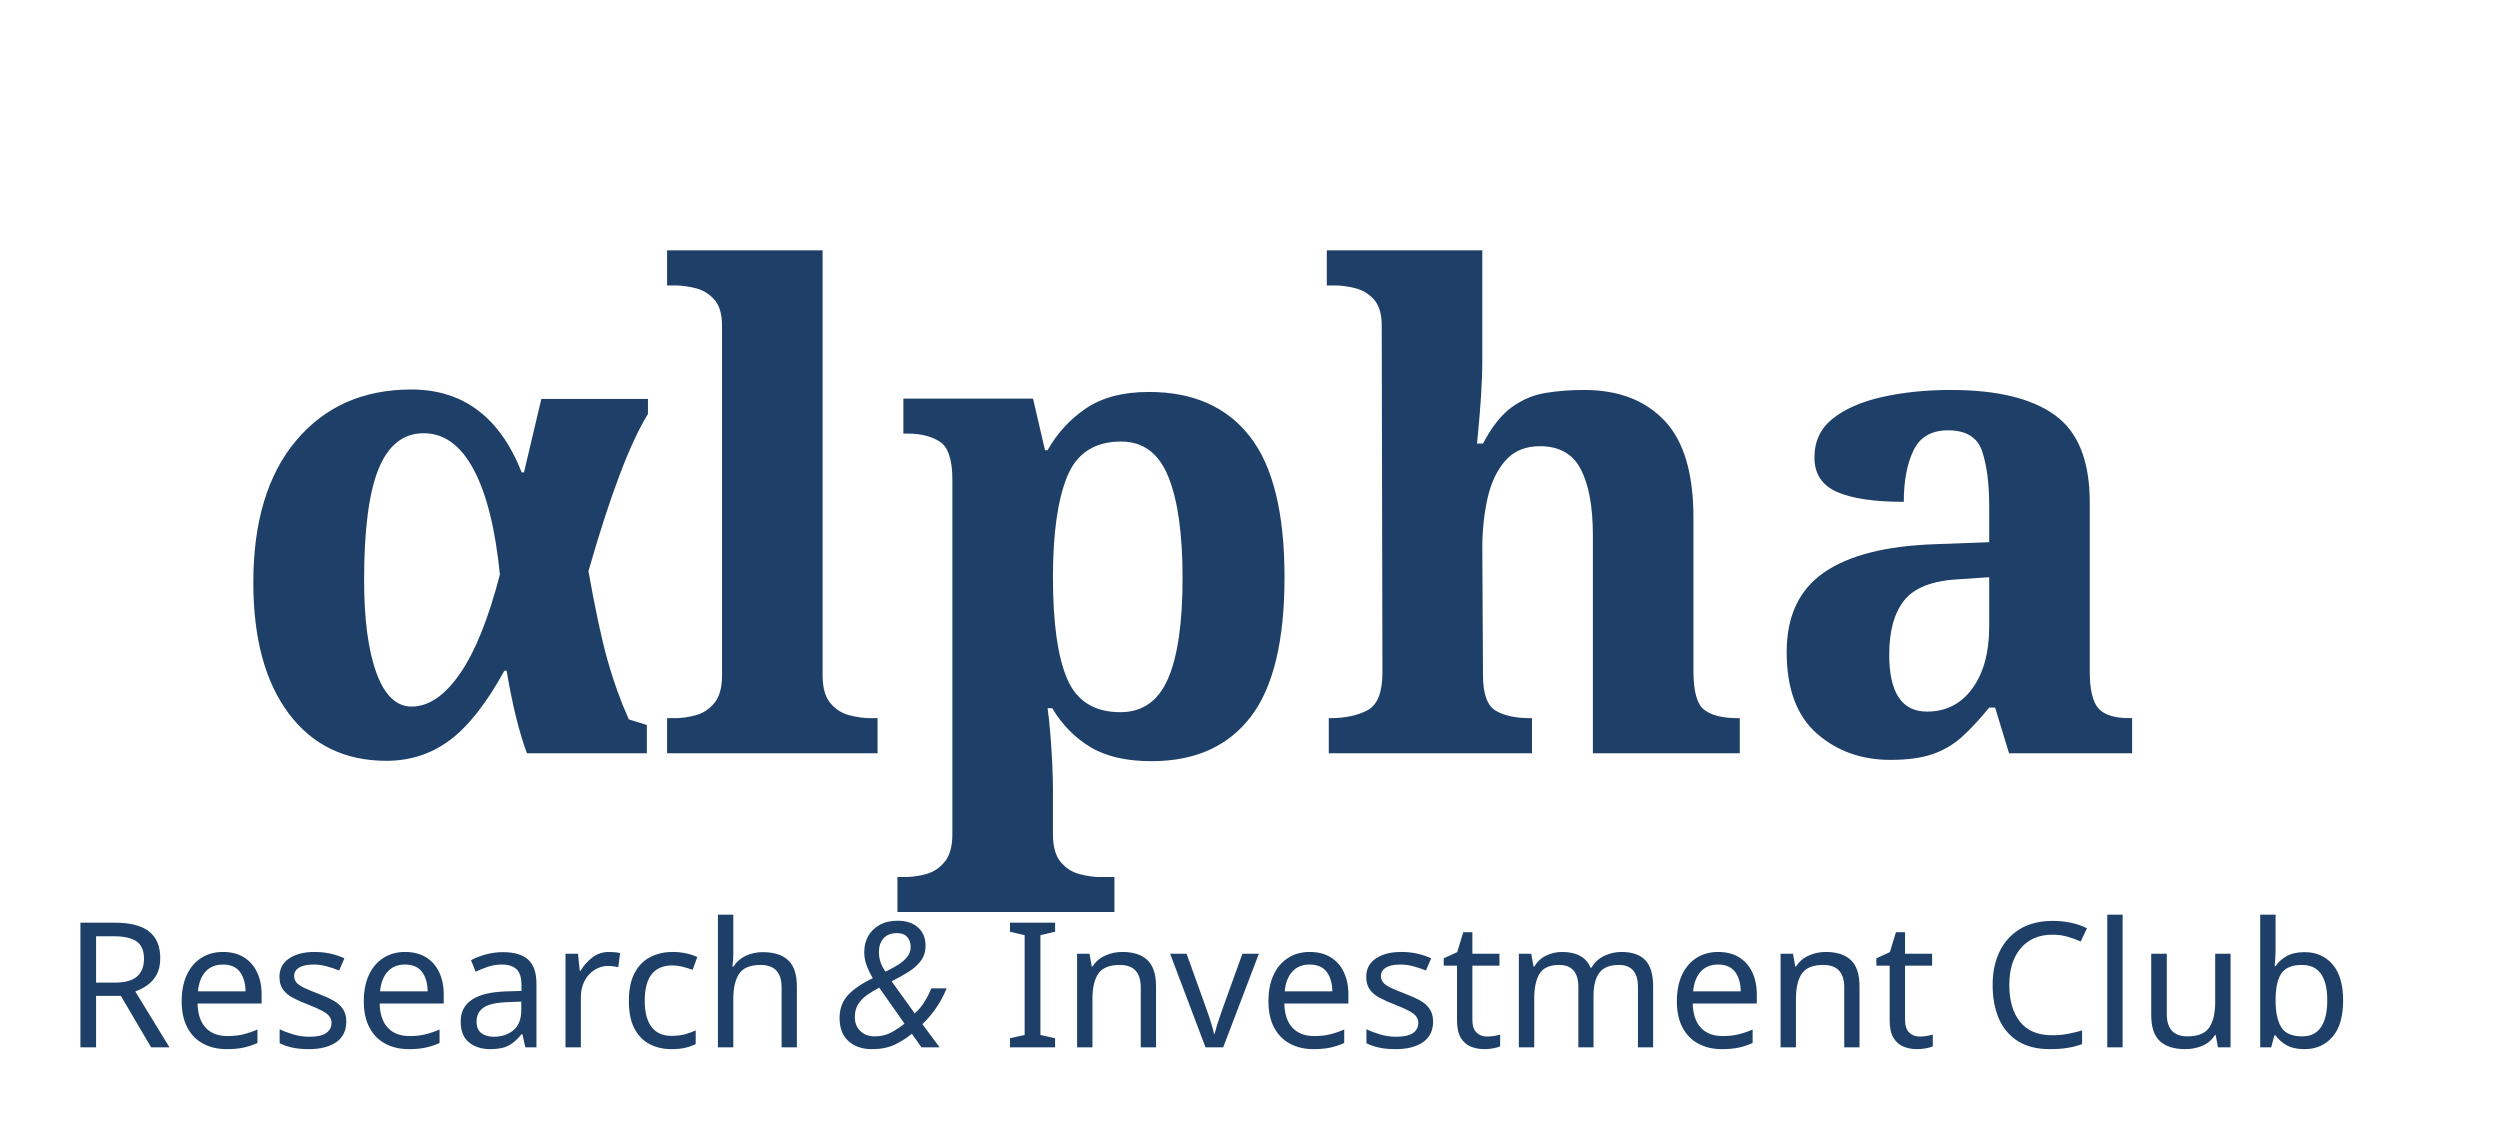
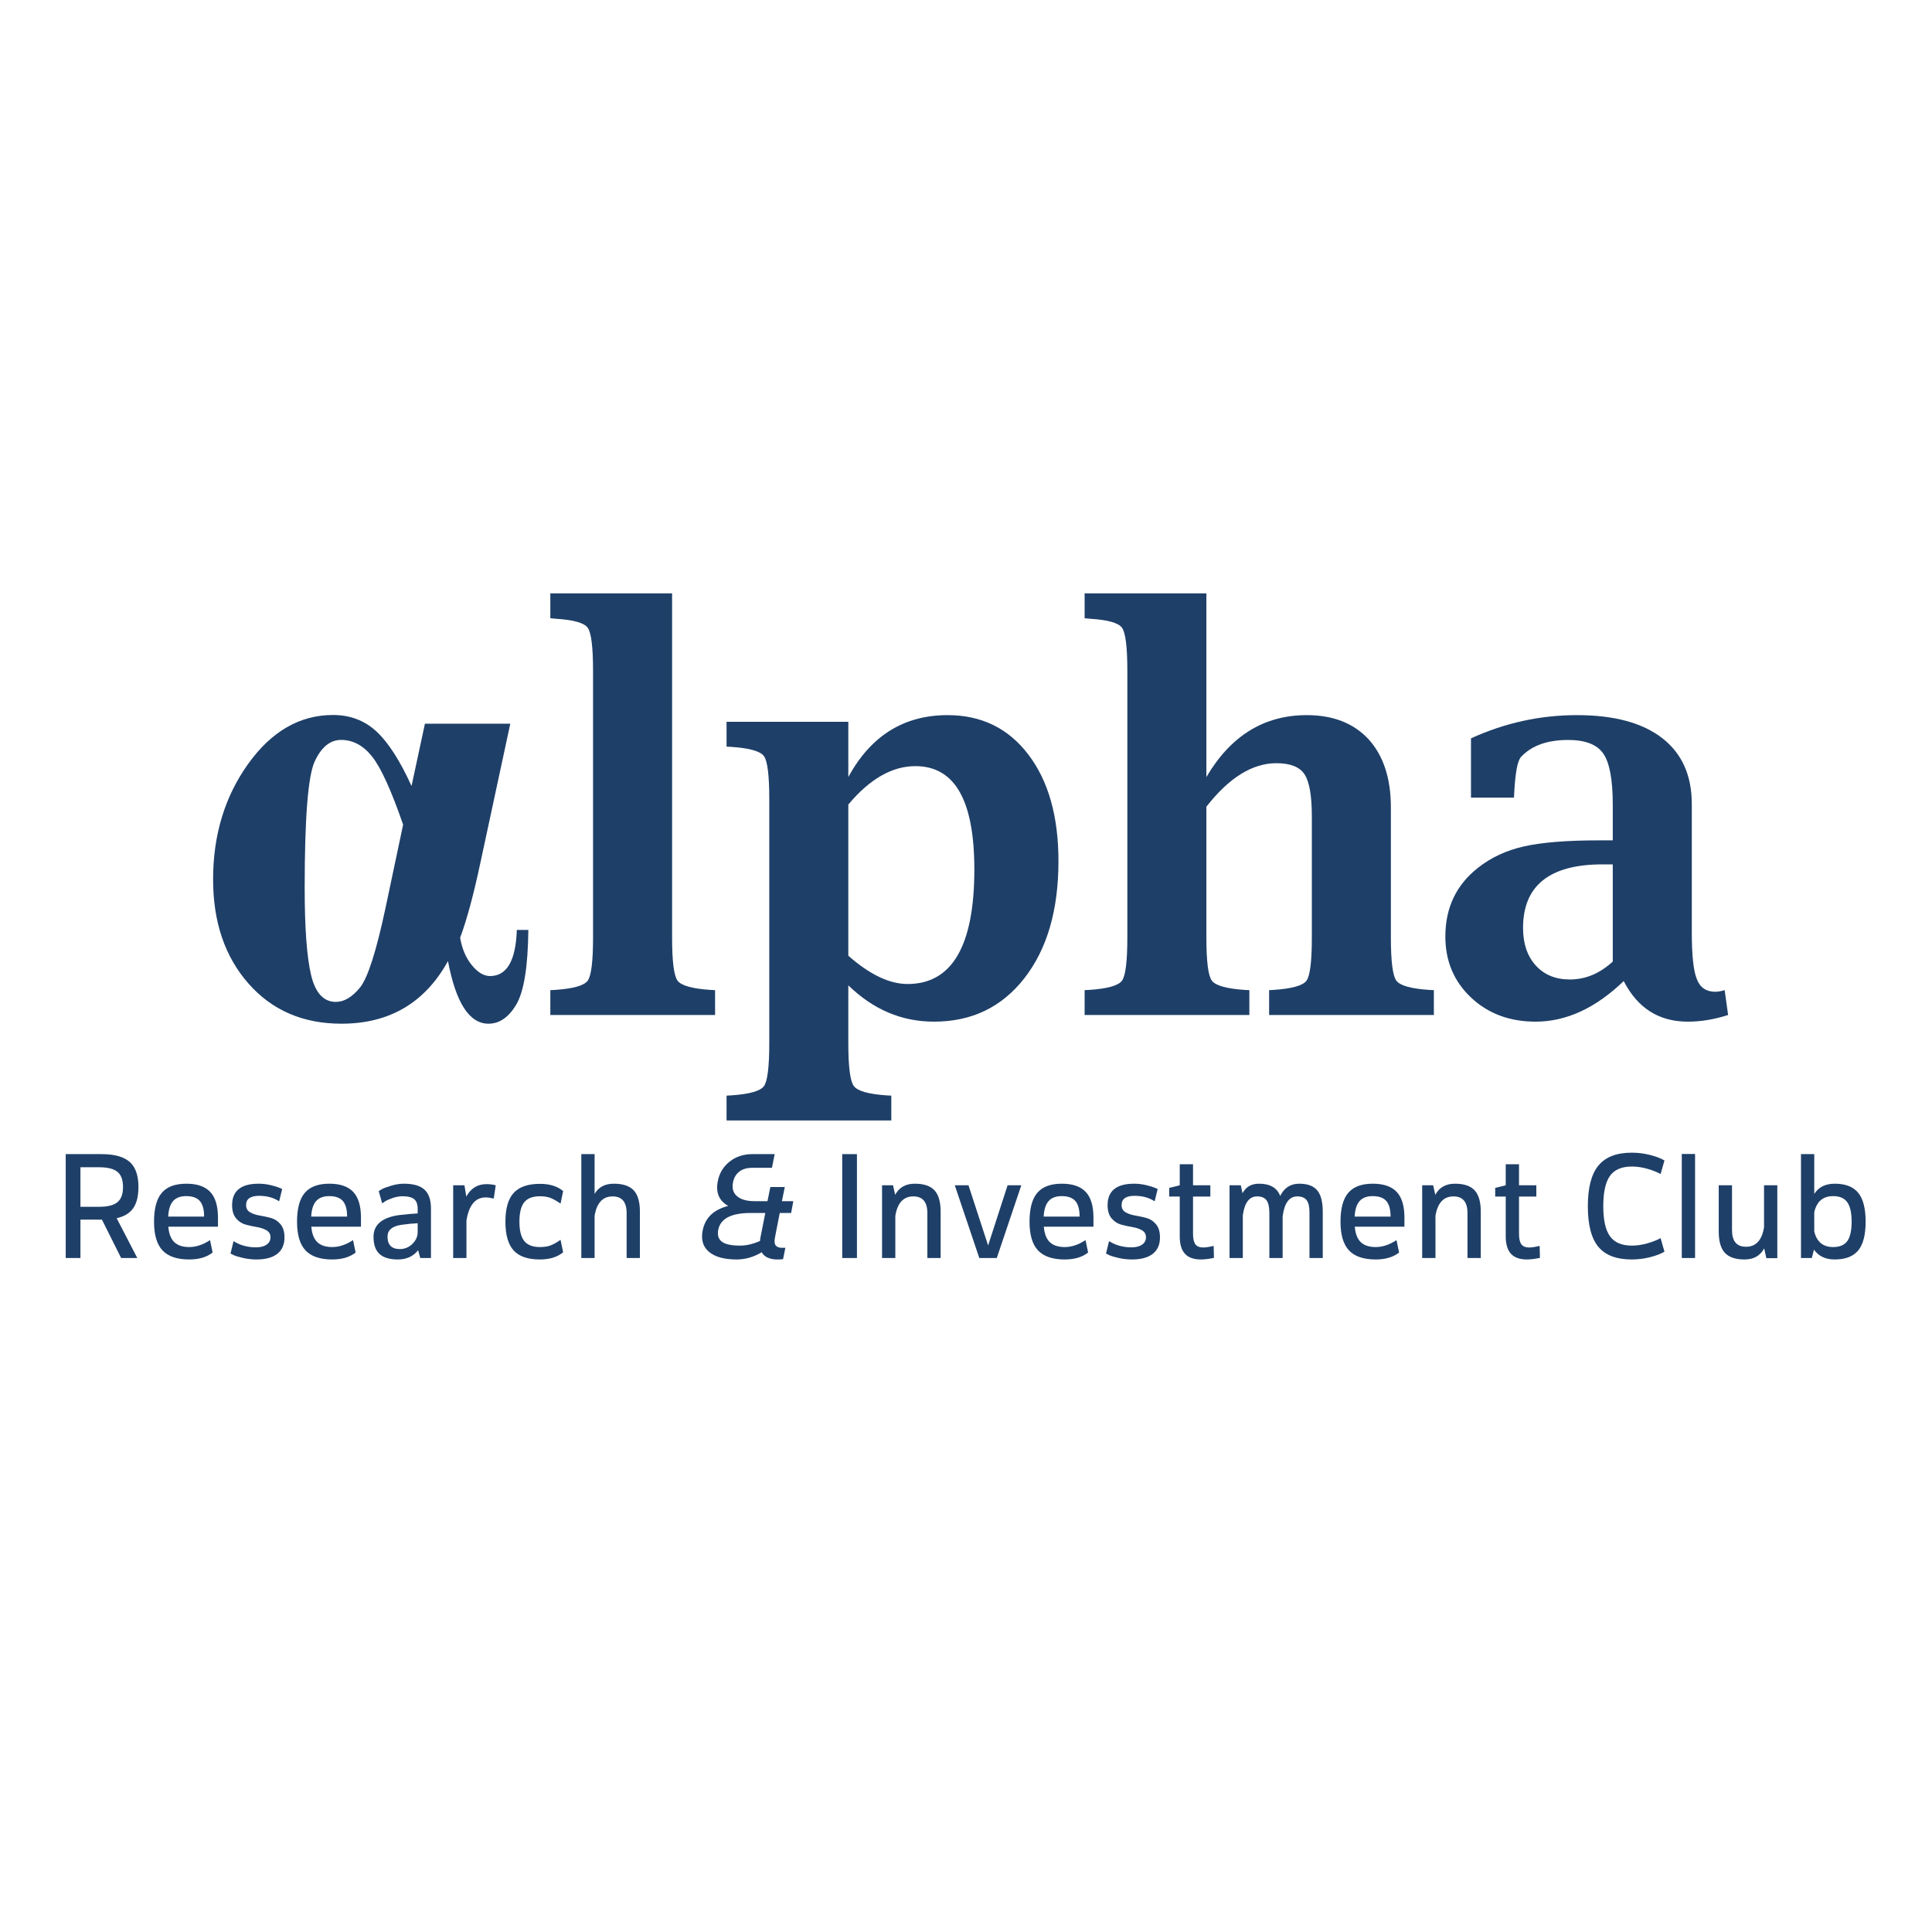
- <svg xmlns="http://www.w3.org/2000/svg" width="100%" height="100%" viewBox="0 480 2527 1150" version="1.1" xml:space="preserve" style="fill-rule:evenodd;clip-rule:evenodd;stroke-linejoin:round;stroke-miterlimit:2;">
+ <svg xmlns="http://www.w3.org/2000/svg" width="100%" height="100%" viewBox="0 0 2363 2363" version="1.1" xml:space="preserve" style="fill-rule:evenodd;clip-rule:evenodd;stroke-linejoin:round;stroke-miterlimit:2;">
  <g transform="matrix(6.415849,0,0,6.415849,-3224.282,-652.2425)">
-     <text x="538.007px" y="295.152px" style="font-family:'TimesNewRomanPS-BoldMT', 'Times New Roman', serif;font-weight:700;font-size:121.621px;fill:rgb(30,63,104);">α</text>
-     <text x="605.884px" y="295.152px" style="font-family:'LucidaBright-Demi', 'Lucida Bright', serif;font-weight:600;font-size:104.246px;fill:rgb(30,63,104);">lpha</text>
-     <text x="512.547px" y="341.484px" style="font-family:'EBCorp-Medium', 'EB Corp';font-size:27.509px;fill:rgb(30,63,104);">Research</text>
-     <text x="633.946px" y="341.484px" style="font-family:'EBCorp-MediumOblique', 'EB Corp';font-style:italic;font-size:27.509px;fill:rgb(30,63,104);">&amp;</text>
-     <g transform="matrix(27.50946,0,0,27.50946,859.3314,341.4837)">
-         </g>
-     <text x="660.576px" y="341.484px" style="font-family:'EBCorp-Medium', 'EB Corp';font-size:27.509px;fill:rgb(30,63,104);">Investment Club</text>
+     <path d="M583.555,239.627L599.827,239.627L594.185,265.875C592.839,272.209 591.533,277.059 590.266,280.424C590.622,282.523 591.364,284.265 592.493,285.65C593.621,287.036 594.779,287.729 595.967,287.729C599.173,287.729 600.876,284.799 601.074,278.94L603.271,278.94C603.192,285.947 602.43,290.678 600.985,293.133C599.54,295.587 597.768,296.815 595.67,296.815C592.027,296.815 589.454,292.836 587.95,284.878C583.555,292.836 576.785,296.815 567.64,296.815C560.316,296.815 554.407,294.261 549.913,289.154C545.42,284.047 543.173,277.435 543.173,269.319C543.173,260.847 545.4,253.503 549.854,247.288C554.308,241.072 559.702,237.964 566.037,237.964C569.283,237.964 572.034,239.003 574.291,241.082C576.548,243.16 578.785,246.634 581.002,251.504L583.555,239.627ZM579.398,258.868C577.142,252.335 575.172,248.01 573.489,245.892C571.807,243.774 569.837,242.715 567.581,242.715C565.482,242.715 563.8,244.091 562.533,246.842C561.266,249.594 560.632,257.621 560.632,270.923C560.632,278.564 561.038,284.096 561.85,287.521C562.661,290.945 564.235,292.658 566.571,292.658C568.155,292.658 569.689,291.747 571.173,289.926C572.658,288.105 574.291,282.998 576.073,274.605L579.398,258.868Z" style="fill:rgb(30,63,104);fill-rule:nonzero;" />
+     <path d="M630.673,214.778L630.673,280.39C630.673,284.938 631.021,287.678 631.716,288.611C632.412,289.544 634.474,290.13 637.901,290.367L638.868,290.418L638.868,295.152L607.462,295.152L607.462,290.418L608.429,290.367C611.856,290.13 613.909,289.544 614.588,288.611C615.267,287.678 615.606,284.938 615.606,280.39L615.606,229.54C615.606,225.015 615.267,222.281 614.588,221.335C613.909,220.39 611.856,219.816 608.429,219.613L607.462,219.512L607.462,214.778L630.673,214.778Z" style="fill:rgb(30,63,104);fill-rule:nonzero;" />
+     <path d="M664.268,289.502L664.268,300.497C664.268,305.01 664.616,307.742 665.311,308.692C666.007,309.642 668.069,310.236 671.496,310.473L672.463,310.524L672.463,315.258L641.057,315.258L641.057,310.524L642.024,310.473C645.451,310.236 647.504,309.65 648.183,308.717C648.862,307.784 649.201,305.044 649.201,300.497L649.201,254.023C649.201,249.476 648.862,246.736 648.183,245.803C647.504,244.87 645.451,244.284 642.024,244.047L641.057,243.996L641.057,239.262L664.268,239.262L664.268,249.799C666.406,245.862 669.053,242.91 672.209,240.942C675.365,238.974 679.029,237.99 683.203,237.99C689.651,237.99 694.783,240.501 698.601,245.523C702.419,250.545 704.328,257.315 704.328,265.833C704.328,275.131 702.173,282.554 697.863,288.102C693.553,293.65 687.801,296.424 680.607,296.424C677.519,296.424 674.618,295.848 671.903,294.694C669.188,293.54 666.643,291.809 664.268,289.502ZM664.268,283.852C666.304,285.65 668.264,286.999 670.147,287.898C672.03,288.798 673.838,289.247 675.568,289.247C679.81,289.247 682.991,287.423 685.112,283.775C687.233,280.128 688.294,274.673 688.294,267.411C688.294,260.827 687.36,255.898 685.494,252.624C683.628,249.349 680.811,247.712 677.044,247.712C674.839,247.712 672.667,248.323 670.529,249.544C668.391,250.766 666.304,252.598 664.268,255.042L664.268,283.852Z" style="fill:rgb(30,63,104);fill-rule:nonzero;" />
+     <path d="M732.527,249.799C734.835,245.862 737.583,242.91 740.773,240.942C743.963,238.974 747.594,237.99 751.666,237.99C756.688,237.99 760.625,239.534 763.475,242.622C766.292,245.744 767.7,250.07 767.7,255.601L767.7,280.39C767.7,284.938 768.048,287.678 768.743,288.611C769.439,289.544 771.501,290.13 774.928,290.367L775.895,290.418L775.895,295.152L744.489,295.152L744.489,290.418L745.405,290.367C748.866,290.13 750.936,289.544 751.615,288.611C752.294,287.678 752.633,284.938 752.633,280.39L752.633,257.332C752.633,253.362 752.166,250.672 751.233,249.264C750.3,247.856 748.51,247.152 745.863,247.152C743.59,247.152 741.341,247.839 739.119,249.213C736.896,250.588 734.699,252.666 732.527,255.449L732.527,280.39C732.527,284.938 732.875,287.678 733.57,288.611C734.266,289.544 736.328,290.13 739.755,290.367L740.722,290.418L740.722,295.152L709.316,295.152L709.316,290.418L710.283,290.367C713.71,290.13 715.763,289.544 716.442,288.611C717.121,287.678 717.46,284.938 717.46,280.39L717.46,229.54C717.46,225.015 717.121,222.281 716.442,221.335C715.763,220.39 713.71,219.816 710.283,219.613L709.316,219.512L709.316,214.778L732.527,214.778L732.527,249.799Z" style="fill:rgb(30,63,104);fill-rule:nonzero;" />
+     <path d="M812.086,288.687C809.405,291.266 806.665,293.201 803.865,294.49C801.066,295.78 798.207,296.424 795.289,296.424C790.334,296.424 786.228,294.889 782.97,291.818C779.713,288.747 778.084,284.87 778.084,280.187C778.084,274.723 780.154,270.363 784.294,267.105C786.771,265.137 789.706,263.771 793.1,263.008C796.493,262.244 801.278,261.862 807.454,261.862L809.999,261.862L809.999,255.092C809.999,250.308 809.397,247.05 808.192,245.319C806.987,243.589 804.756,242.723 801.499,242.723C797.528,242.723 794.542,243.792 792.54,245.93C791.861,246.609 791.42,248.882 791.216,252.751L791.166,253.718L782.97,253.718L782.97,242.418C789.418,239.466 796.154,237.99 803.178,237.99C810.237,237.99 815.649,239.449 819.416,242.367C823.183,245.285 825.066,249.476 825.066,254.94L825.066,279.474C825.066,283.818 825.388,286.77 826.033,288.331C826.644,289.926 827.815,290.724 829.545,290.724C830.054,290.724 830.648,290.622 831.327,290.418L831.989,295.152C829.376,296 826.814,296.424 824.302,296.424C821.554,296.424 819.161,295.78 817.125,294.49C815.089,293.201 813.41,291.266 812.086,288.687ZM809.999,284.972L809.999,266.443L808.014,266.443C802.992,266.443 799.216,267.453 796.688,269.472C794.16,271.491 792.896,274.52 792.896,278.558C792.896,281.544 793.702,283.928 795.314,285.71C796.926,287.491 799.089,288.382 801.804,288.382C803.331,288.382 804.773,288.094 806.131,287.517C807.488,286.94 808.777,286.091 809.999,284.972Z" style="fill:rgb(30,63,104);fill-rule:nonzero;" />
+     <path d="M515.078,341.484L515.078,321.677L521.9,321.677C524.34,321.677 526.123,322.167 527.251,323.149C528.379,324.13 528.943,325.73 528.943,327.949C528.943,329.691 528.608,331.039 527.939,331.993C527.269,332.947 526.219,333.579 524.789,333.891L528.723,341.484L525.642,341.484L521.983,334.166L517.884,334.166L517.884,341.484L515.078,341.484ZM521.46,324.18L517.884,324.18L517.884,331.718L521.46,331.718C523.056,331.718 524.211,331.429 524.926,330.851C525.642,330.274 525.999,329.306 525.999,327.949C525.999,326.592 525.642,325.624 524.926,325.047C524.211,324.469 523.056,324.18 521.46,324.18Z" style="fill:rgb(30,63,104);fill-rule:nonzero;" />
+     <path d="M538.076,327.316C540.13,327.316 541.648,327.839 542.629,328.884C543.61,329.93 544.101,331.562 544.101,333.781L544.101,335.514L534.637,335.514C534.747,336.853 535.128,337.834 535.779,338.458C536.43,339.081 537.379,339.393 538.626,339.393C539.928,339.393 541.249,338.953 542.588,338.072L543.083,340.438C541.964,341.319 540.479,341.759 538.626,341.759C536.315,341.759 534.619,341.186 533.537,340.039C532.455,338.893 531.914,337.064 531.914,334.551C531.914,332.039 532.409,330.205 533.399,329.049C534.39,327.894 535.949,327.316 538.076,327.316ZM534.61,333.588L541.46,333.588C541.46,332.231 541.189,331.241 540.648,330.617C540.107,329.994 539.241,329.682 538.049,329.682C536.948,329.682 536.118,329.994 535.559,330.617C535,331.241 534.683,332.231 534.61,333.588Z" style="fill:rgb(30,63,104);fill-rule:nonzero;" />
+     <path d="M546.494,340.631L547.072,338.265C548.319,339.054 549.74,339.448 551.336,339.448C552.216,339.448 552.899,339.274 553.385,338.925C553.871,338.577 554.114,338.109 554.114,337.522C554.114,336.935 553.862,336.495 553.358,336.202C552.853,335.908 552.243,335.702 551.528,335.583C550.813,335.464 550.098,335.308 549.382,335.115C548.667,334.923 548.057,334.524 547.553,333.919C547.049,333.313 546.797,332.479 546.797,331.415C546.797,328.683 548.484,327.316 551.858,327.316C552.61,327.316 553.358,327.403 554.1,327.578C554.843,327.752 555.407,327.921 555.792,328.087L556.342,328.334L555.765,330.672C554.719,329.976 553.445,329.627 551.941,329.627C550.29,329.627 549.465,330.214 549.465,331.388C549.465,332.011 549.717,332.47 550.221,332.763C550.726,333.057 551.336,333.263 552.051,333.382C552.766,333.501 553.481,333.657 554.197,333.85C554.912,334.042 555.522,334.441 556.026,335.046C556.53,335.652 556.782,336.486 556.782,337.55C556.782,338.925 556.324,339.971 555.407,340.686C554.49,341.401 553.17,341.759 551.446,341.759C550.602,341.759 549.768,341.667 548.942,341.484C548.117,341.3 547.503,341.117 547.099,340.933L546.494,340.631Z" style="fill:rgb(30,63,104);fill-rule:nonzero;" />
+     <path d="M565.338,327.316C567.392,327.316 568.91,327.839 569.891,328.884C570.872,329.93 571.362,331.562 571.362,333.781L571.362,335.514L561.899,335.514C562.009,336.853 562.39,337.834 563.041,338.458C563.692,339.081 564.641,339.393 565.888,339.393C567.19,339.393 568.511,338.953 569.849,338.072L570.345,340.438C569.226,341.319 567.74,341.759 565.888,341.759C563.577,341.759 561.881,341.186 560.799,340.039C559.717,338.893 559.176,337.064 559.176,334.551C559.176,332.039 559.671,330.205 560.661,329.049C561.652,327.894 563.21,327.316 565.338,327.316ZM561.872,333.588L568.722,333.588C568.722,332.231 568.451,331.241 567.91,330.617C567.369,329.994 566.502,329.682 565.31,329.682C564.21,329.682 563.38,329.994 562.821,330.617C562.261,331.241 561.945,332.231 561.872,333.588Z" style="fill:rgb(30,63,104);fill-rule:nonzero;" />
+     <path d="M578.377,341.759C576.819,341.759 575.659,341.41 574.897,340.713C574.136,340.016 573.756,338.925 573.756,337.44C573.756,335.111 575.416,333.726 578.735,333.286C580.221,333.121 581.367,333.02 582.174,332.983L582.174,332.213C582.192,331.314 581.977,330.672 581.527,330.287C581.078,329.902 580.331,329.71 579.285,329.71C578.68,329.71 578.056,329.82 577.415,330.04C576.773,330.26 576.277,330.48 575.929,330.7L575.406,331.058L574.746,328.719C574.911,328.609 575.136,328.476 575.42,328.32C575.704,328.164 576.268,327.958 577.112,327.701C577.956,327.445 578.763,327.316 579.533,327.316C581.33,327.316 582.641,327.692 583.467,328.444C584.292,329.196 584.705,330.388 584.705,332.02L584.705,341.484L582.669,341.484L582.256,339.998C581.339,341.172 580.046,341.759 578.377,341.759ZM576.424,337.412C576.424,338.989 577.213,339.778 578.79,339.778C579.707,339.778 580.505,339.443 581.183,338.774C581.862,338.105 582.192,337.339 582.174,336.477L582.174,334.854C581.257,334.891 580.221,334.991 579.065,335.156C577.305,335.413 576.424,336.165 576.424,337.412Z" style="fill:rgb(30,63,104);fill-rule:nonzero;" />
+     <path d="M591.472,341.484L588.941,341.484L588.941,327.619L591.087,327.619L591.444,329.765C592.306,328.187 593.59,327.399 595.296,327.399C595.901,327.399 596.488,327.472 597.056,327.619L596.671,330.15C596.084,330.003 595.571,329.93 595.131,329.93C593.168,329.93 591.949,331.397 591.472,334.331L591.472,341.484Z" style="fill:rgb(30,63,104);fill-rule:nonzero;" />
+     <path d="M605.447,341.759C603.173,341.759 601.513,341.186 600.467,340.039C599.422,338.893 598.899,337.064 598.899,334.551C598.899,332.039 599.427,330.209 600.481,329.063C601.536,327.917 603.2,327.344 605.474,327.344C607.345,327.344 608.821,327.802 609.903,328.719L609.408,331.113C608.693,330.617 608.065,330.26 607.524,330.04C606.983,329.82 606.299,329.71 605.474,329.71C604.099,329.71 603.104,330.09 602.489,330.851C601.875,331.612 601.568,332.846 601.568,334.551C601.568,336.239 601.875,337.467 602.489,338.238C603.104,339.008 604.099,339.393 605.474,339.393C606.299,339.393 606.983,339.287 607.524,339.077C608.065,338.866 608.693,338.513 609.408,338.017L609.903,340.383C608.821,341.3 607.336,341.759 605.447,341.759Z" style="fill:rgb(30,63,104);fill-rule:nonzero;" />
+     <path d="M613.369,321.677L615.9,321.677L615.9,329.269C616.652,327.967 617.872,327.316 619.559,327.316C621.301,327.316 622.567,327.738 623.355,328.582C624.144,329.425 624.538,330.782 624.538,332.653L624.538,341.484L622.007,341.484L622.007,332.928C622.007,330.801 621.118,329.737 619.339,329.737C617.45,329.737 616.304,330.975 615.9,333.451L615.9,341.484L613.369,341.484L613.369,321.677Z" style="fill:rgb(30,63,104);fill-rule:nonzero;" />
+     <path d="M642.97,341.759C640.604,341.759 638.848,341.273 637.702,340.301C636.555,339.329 636.156,337.972 636.505,336.229C636.982,333.809 638.605,332.25 641.374,331.553C639.613,330.562 638.953,328.985 639.393,326.821C639.687,325.299 640.434,324.061 641.635,323.107C642.837,322.154 644.29,321.677 645.996,321.677L650.232,321.677L649.709,324.29L645.913,324.29C644.923,324.29 644.116,324.529 643.492,325.005C642.869,325.482 642.465,326.17 642.282,327.069C642.062,328.187 642.319,329.063 643.052,329.696C643.786,330.329 644.895,330.645 646.381,330.645L648.857,330.645L649.407,327.949L652.158,327.949L651.608,330.645L653.781,330.645L653.368,332.901L651.195,332.901L650.315,337.412C650.223,337.834 650.191,338.187 650.218,338.471C650.246,338.756 650.319,338.967 650.438,339.104C650.558,339.242 650.709,339.347 650.892,339.42C651.076,339.494 651.287,339.53 651.525,339.53L652.268,339.53L651.828,341.704C649.755,341.942 648.398,341.502 647.756,340.383C646.234,341.3 644.638,341.759 642.97,341.759ZM639.476,336.092C639.274,337.1 639.499,337.857 640.15,338.361C640.801,338.866 641.961,339.118 643.63,339.118C644.822,339.118 646.087,338.824 647.426,338.238C647.444,338.109 647.472,337.898 647.509,337.605L648.444,332.901L645.61,332.901C641.943,332.901 639.898,333.964 639.476,336.092Z" style="fill:rgb(30,63,104);fill-rule:nonzero;" />
+     <rect x="663.106" y="321.677" width="2.806" height="19.807" style="fill:rgb(30,63,104);fill-rule:nonzero;" />
+     <path d="M670.699,327.619L672.79,327.619L673.202,329.435C673.954,328.022 675.201,327.316 676.944,327.316C678.668,327.316 679.919,327.738 680.699,328.582C681.478,329.425 681.868,330.782 681.868,332.653L681.868,341.484L679.337,341.484L679.337,332.928C679.337,330.801 678.448,329.737 676.669,329.737C674.78,329.737 673.633,330.975 673.23,333.451L673.23,341.484L670.699,341.484L670.699,327.619Z" style="fill:rgb(30,63,104);fill-rule:nonzero;" />
+     <path d="M689.24,341.484L684.564,327.619L687.177,327.619L690.919,339.09L694.632,327.619L697.246,327.619L692.569,341.484L689.24,341.484Z" style="fill:rgb(30,63,104);fill-rule:nonzero;" />
+     <path d="M704.976,327.316C707.03,327.316 708.548,327.839 709.529,328.884C710.51,329.93 711,331.562 711,333.781L711,335.514L701.537,335.514C701.647,336.853 702.028,337.834 702.679,338.458C703.33,339.081 704.279,339.393 705.526,339.393C706.828,339.393 708.149,338.953 709.487,338.072L709.983,340.438C708.864,341.319 707.378,341.759 705.526,341.759C703.215,341.759 701.519,341.186 700.437,340.039C699.355,338.893 698.814,337.064 698.814,334.551C698.814,332.039 699.309,330.205 700.299,329.049C701.29,327.894 702.848,327.316 704.976,327.316ZM701.51,333.588L708.36,333.588C708.36,332.231 708.089,331.241 707.548,330.617C707.007,329.994 706.14,329.682 704.948,329.682C703.848,329.682 703.018,329.994 702.459,330.617C701.899,331.241 701.583,332.231 701.51,333.588Z" style="fill:rgb(30,63,104);fill-rule:nonzero;" />
+     <path d="M713.394,340.631L713.971,338.265C715.219,339.054 716.64,339.448 718.235,339.448C719.116,339.448 719.799,339.274 720.285,338.925C720.771,338.577 721.014,338.109 721.014,337.522C721.014,336.935 720.762,336.495 720.257,336.202C719.753,335.908 719.143,335.702 718.428,335.583C717.713,335.464 716.998,335.308 716.282,335.115C715.567,334.923 714.957,334.524 714.453,333.919C713.949,333.313 713.696,332.479 713.696,331.415C713.696,328.683 715.384,327.316 718.758,327.316C719.51,327.316 720.257,327.403 721,327.578C721.743,327.752 722.307,327.921 722.692,328.087L723.242,328.334L722.664,330.672C721.619,329.976 720.345,329.627 718.841,329.627C717.19,329.627 716.365,330.214 716.365,331.388C716.365,332.011 716.617,332.47 717.121,332.763C717.626,333.057 718.235,333.263 718.951,333.382C719.666,333.501 720.381,333.657 721.096,333.85C721.812,334.042 722.421,334.441 722.926,335.046C723.43,335.652 723.682,336.486 723.682,337.55C723.682,338.925 723.224,339.971 722.307,340.686C721.39,341.401 720.069,341.759 718.345,341.759C717.502,341.759 716.667,341.667 715.842,341.484C715.017,341.3 714.402,341.117 713.999,340.933L713.394,340.631Z" style="fill:rgb(30,63,104);fill-rule:nonzero;" />
+     <path d="M725.443,328.114L727.451,327.619L727.451,323.603L729.982,323.603L729.982,327.619L733.283,327.619L733.283,329.765L729.982,329.765L729.982,336.862C729.982,337.797 730.133,338.467 730.436,338.87C730.738,339.274 731.238,339.475 731.935,339.475C732.412,339.475 733.072,339.375 733.916,339.173L733.971,341.456C732.999,341.658 732.174,341.759 731.495,341.759C730.12,341.759 729.102,341.397 728.441,340.672C727.781,339.948 727.451,338.843 727.451,337.357L727.451,329.765L725.443,329.765L725.443,328.114Z" style="fill:rgb(30,63,104);fill-rule:nonzero;" />
+     <path d="M739.473,341.484L736.942,341.484L736.942,327.619L739.088,327.619L739.418,329.132C740.06,327.921 741.105,327.316 742.554,327.316C744.663,327.316 746.011,328.096 746.598,329.655C747.368,328.096 748.578,327.316 750.229,327.316C751.806,327.316 752.948,327.738 753.654,328.582C754.36,329.425 754.713,330.782 754.713,332.653L754.713,341.484L752.182,341.484L752.182,332.928C752.2,331.791 752.026,330.975 751.659,330.48C751.293,329.985 750.697,329.737 749.871,329.737C748.331,329.737 747.395,331.003 747.065,333.533L747.065,341.484L744.534,341.484L744.534,332.928C744.534,331.791 744.356,330.975 743.998,330.48C743.64,329.985 743.04,329.737 742.196,329.737C740.711,329.737 739.803,330.938 739.473,333.341L739.473,341.484Z" style="fill:rgb(30,63,104);fill-rule:nonzero;" />
+     <path d="M764.259,327.316C766.313,327.316 767.83,327.839 768.812,328.884C769.793,329.93 770.283,331.562 770.283,333.781L770.283,335.514L760.82,335.514C760.93,336.853 761.311,337.834 761.962,338.458C762.613,339.081 763.562,339.393 764.809,339.393C766.111,339.393 767.432,338.953 768.77,338.072L769.265,340.438C768.147,341.319 766.661,341.759 764.809,341.759C762.498,341.759 760.802,341.186 759.72,340.039C758.638,338.893 758.097,337.064 758.097,334.551C758.097,332.039 758.592,330.205 759.582,329.049C760.572,327.894 762.131,327.316 764.259,327.316ZM760.793,333.588L767.642,333.588C767.642,332.231 767.372,331.241 766.831,330.617C766.29,329.994 765.423,329.682 764.231,329.682C763.131,329.682 762.301,329.994 761.742,330.617C761.182,331.241 760.866,332.231 760.793,333.588Z" style="fill:rgb(30,63,104);fill-rule:nonzero;" />
+     <path d="M773.667,327.619L775.758,327.619L776.17,329.435C776.922,328.022 778.169,327.316 779.912,327.316C781.636,327.316 782.887,327.738 783.667,328.582C784.446,329.425 784.836,330.782 784.836,332.653L784.836,341.484L782.305,341.484L782.305,332.928C782.305,330.801 781.415,329.737 779.637,329.737C777.748,329.737 776.601,330.975 776.198,333.451L776.198,341.484L773.667,341.484L773.667,327.619Z" style="fill:rgb(30,63,104);fill-rule:nonzero;" />
+     <path d="M787.587,328.114L789.595,327.619L789.595,323.603L792.126,323.603L792.126,327.619L795.427,327.619L795.427,329.765L792.126,329.765L792.126,336.862C792.126,337.797 792.277,338.467 792.58,338.87C792.882,339.274 793.382,339.475 794.079,339.475C794.556,339.475 795.216,339.375 796.06,339.173L796.115,341.456C795.143,341.658 794.317,341.759 793.639,341.759C792.263,341.759 791.246,341.397 790.585,340.672C789.925,339.948 789.595,338.843 789.595,337.357L789.595,329.765L787.587,329.765L787.587,328.114Z" style="fill:rgb(30,63,104);fill-rule:nonzero;" />
+     <path d="M813.611,321.402C814.784,321.402 815.94,321.544 817.077,321.828C818.214,322.112 819.14,322.465 819.855,322.887L819.113,325.473C818.471,325.106 817.641,324.776 816.623,324.483C815.605,324.189 814.61,324.043 813.638,324.043C811.713,324.043 810.323,324.634 809.471,325.817C808.618,327 808.191,328.93 808.191,331.608C808.191,334.249 808.618,336.161 809.471,337.343C810.323,338.526 811.713,339.118 813.638,339.118C814.61,339.118 815.605,338.971 816.623,338.678C817.641,338.384 818.471,338.054 819.113,337.687L819.855,340.273C819.14,340.695 818.214,341.048 817.077,341.332C815.94,341.617 814.784,341.759 813.611,341.759C810.713,341.759 808.595,340.956 807.256,339.352C805.917,337.747 805.248,335.166 805.248,331.608C805.248,328.068 805.922,325.482 807.27,323.85C808.618,322.218 810.731,321.402 813.611,321.402Z" style="fill:rgb(30,63,104);fill-rule:nonzero;" />
+     <rect x="823.157" y="321.649" width="2.531" height="19.834" style="fill:rgb(30,63,104);fill-rule:nonzero;" />
+     <path d="M830.199,336.422L830.199,327.619L832.73,327.619L832.73,336.147C832.73,338.274 833.619,339.338 835.398,339.338C837.287,339.338 838.433,338.1 838.837,335.624L838.837,327.619L841.368,327.619L841.368,341.511L839.277,341.511L838.864,339.641C838.112,341.053 836.865,341.759 835.123,341.759C833.399,341.759 832.148,341.337 831.368,340.493C830.589,339.65 830.199,338.293 830.199,336.422Z" style="fill:rgb(30,63,104);fill-rule:nonzero;" />
+     <path d="M847.943,341.484L845.879,341.484L845.879,321.677L848.41,321.677L848.41,329.269C849.235,327.967 850.538,327.316 852.317,327.316C854.352,327.316 855.842,327.894 856.787,329.049C857.731,330.205 858.204,332.039 858.204,334.551C858.204,337.064 857.731,338.893 856.787,340.039C855.842,341.186 854.352,341.759 852.317,341.759C850.556,341.759 849.235,341.135 848.355,339.888L847.943,341.484ZM848.41,332.763L848.41,336.422C848.887,338.403 850.088,339.393 852.014,339.393C853.261,339.393 854.16,339.012 854.71,338.251C855.26,337.49 855.535,336.257 855.535,334.551C855.535,332.846 855.255,331.608 854.696,330.837C854.137,330.067 853.243,329.682 852.014,329.682C850.07,329.682 848.869,330.709 848.41,332.763Z" style="fill:rgb(30,63,104);fill-rule:nonzero;" />
  </g>
</svg>
